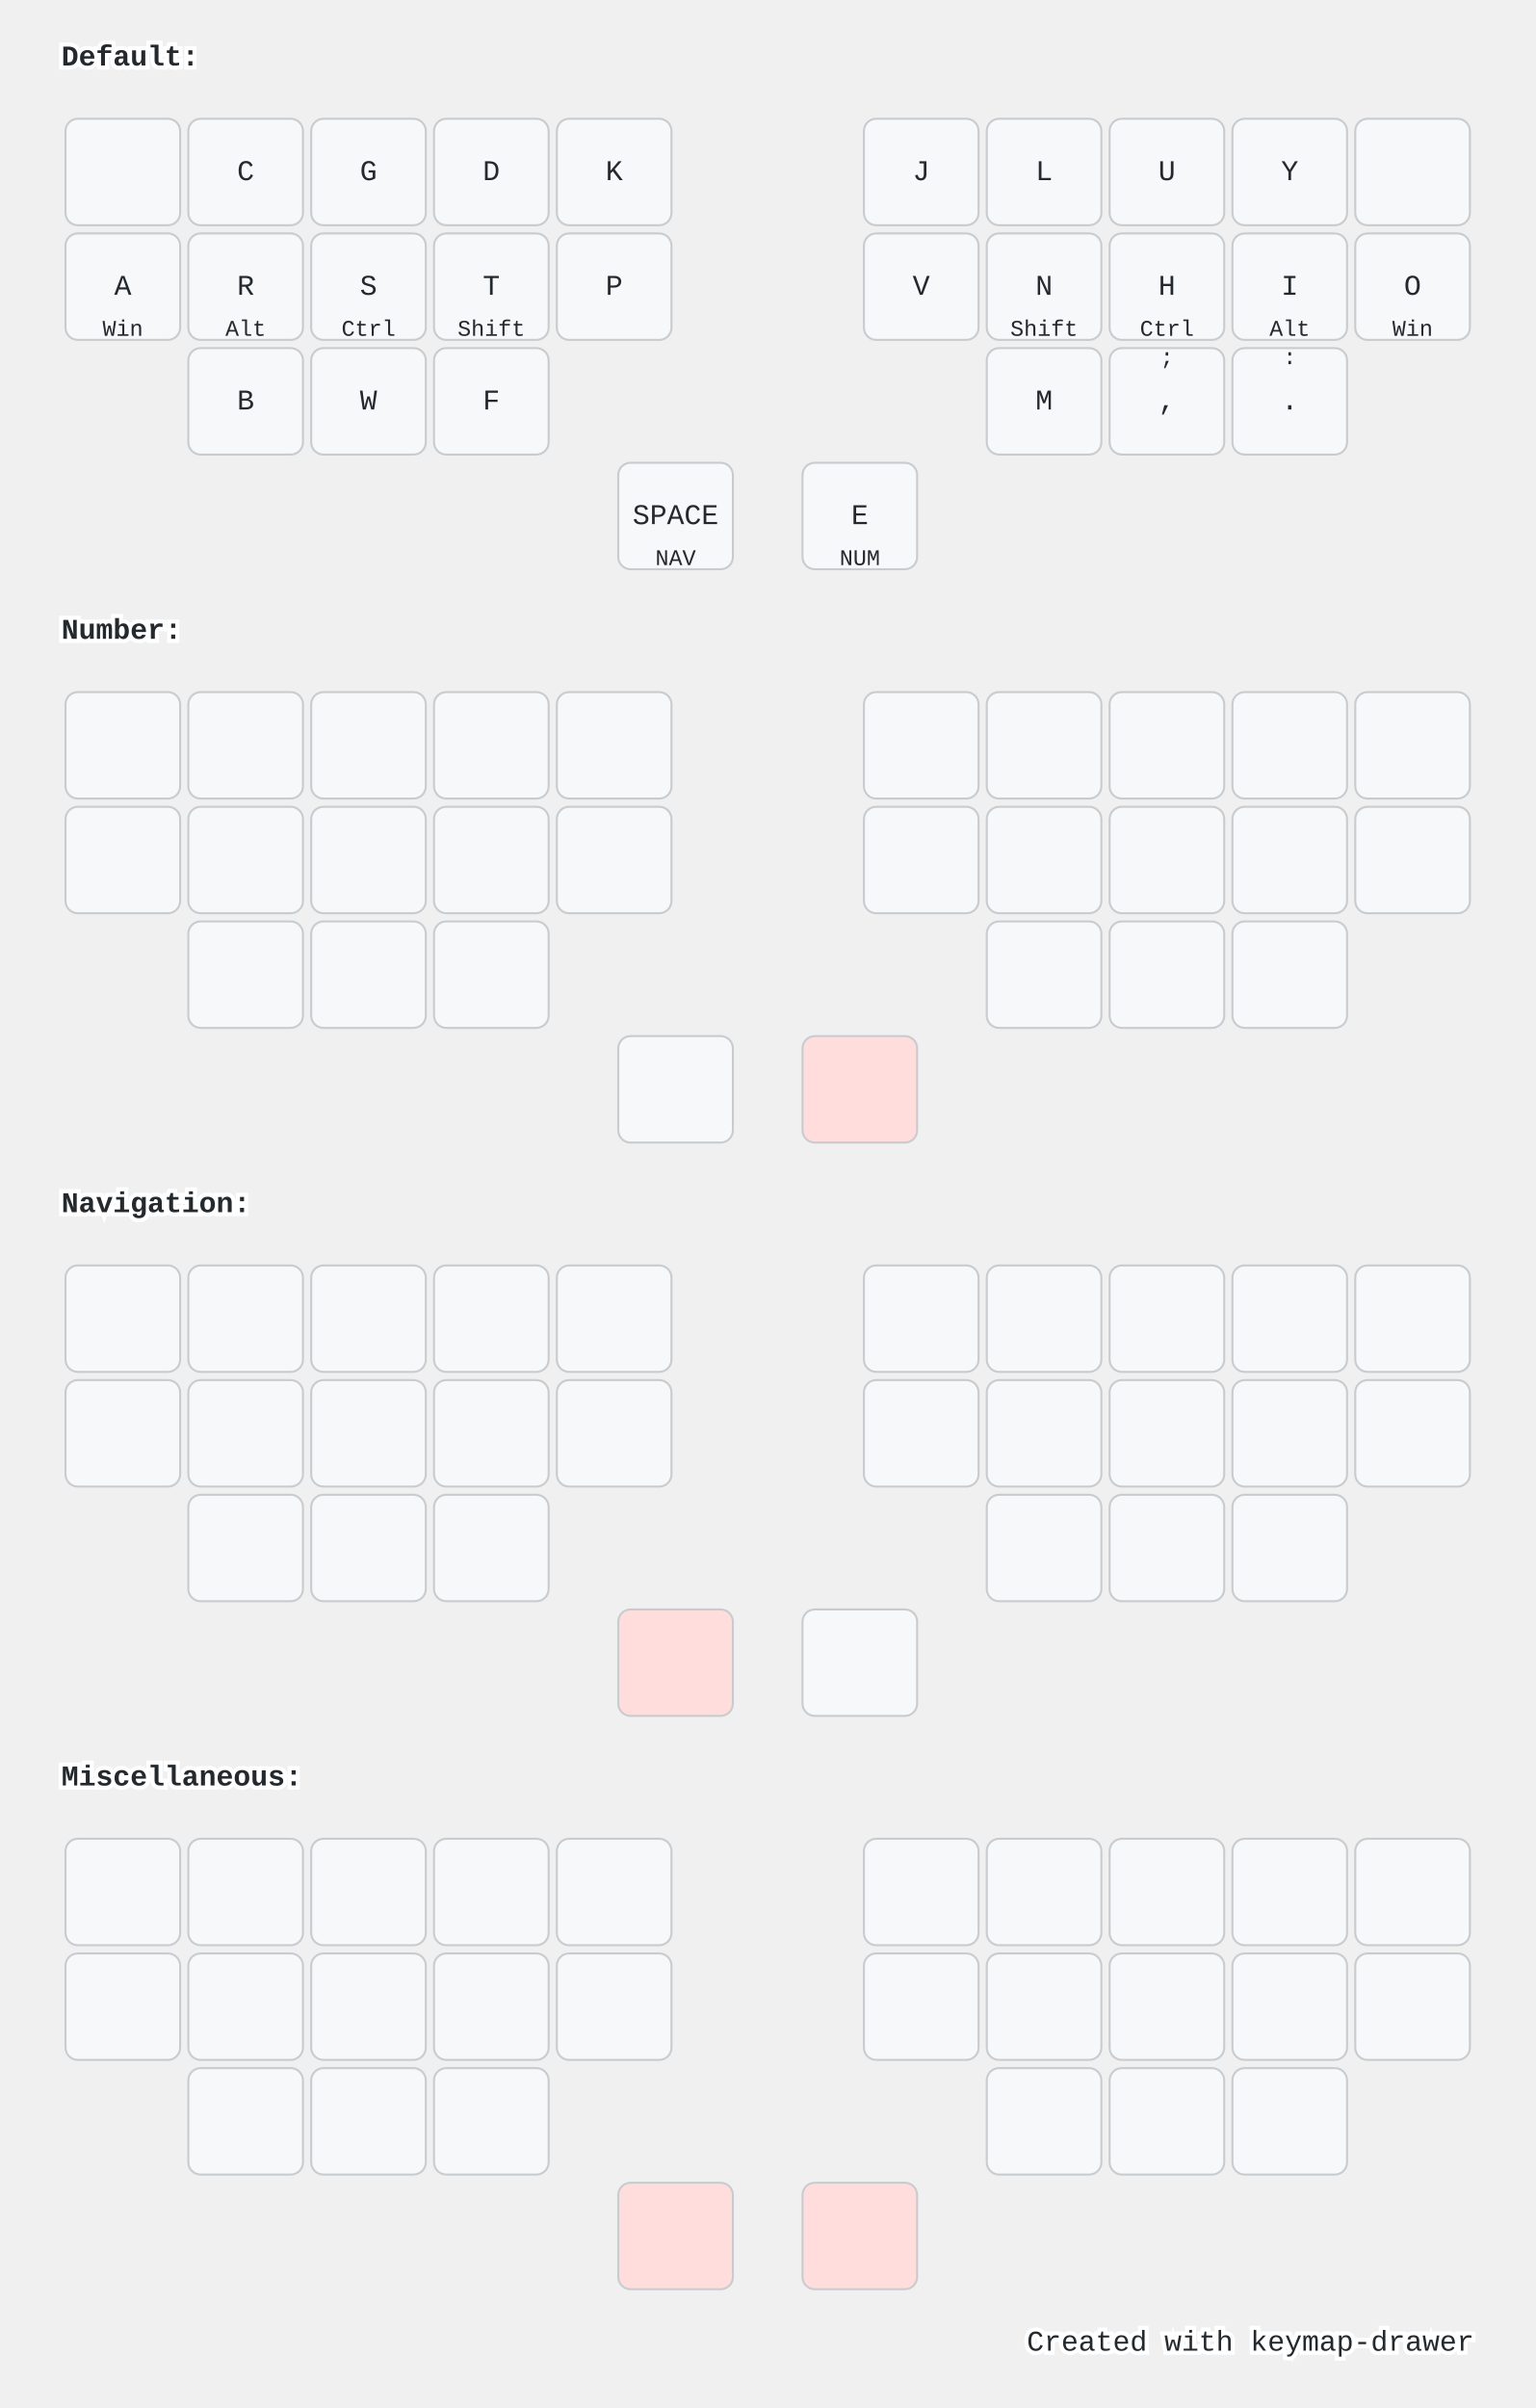
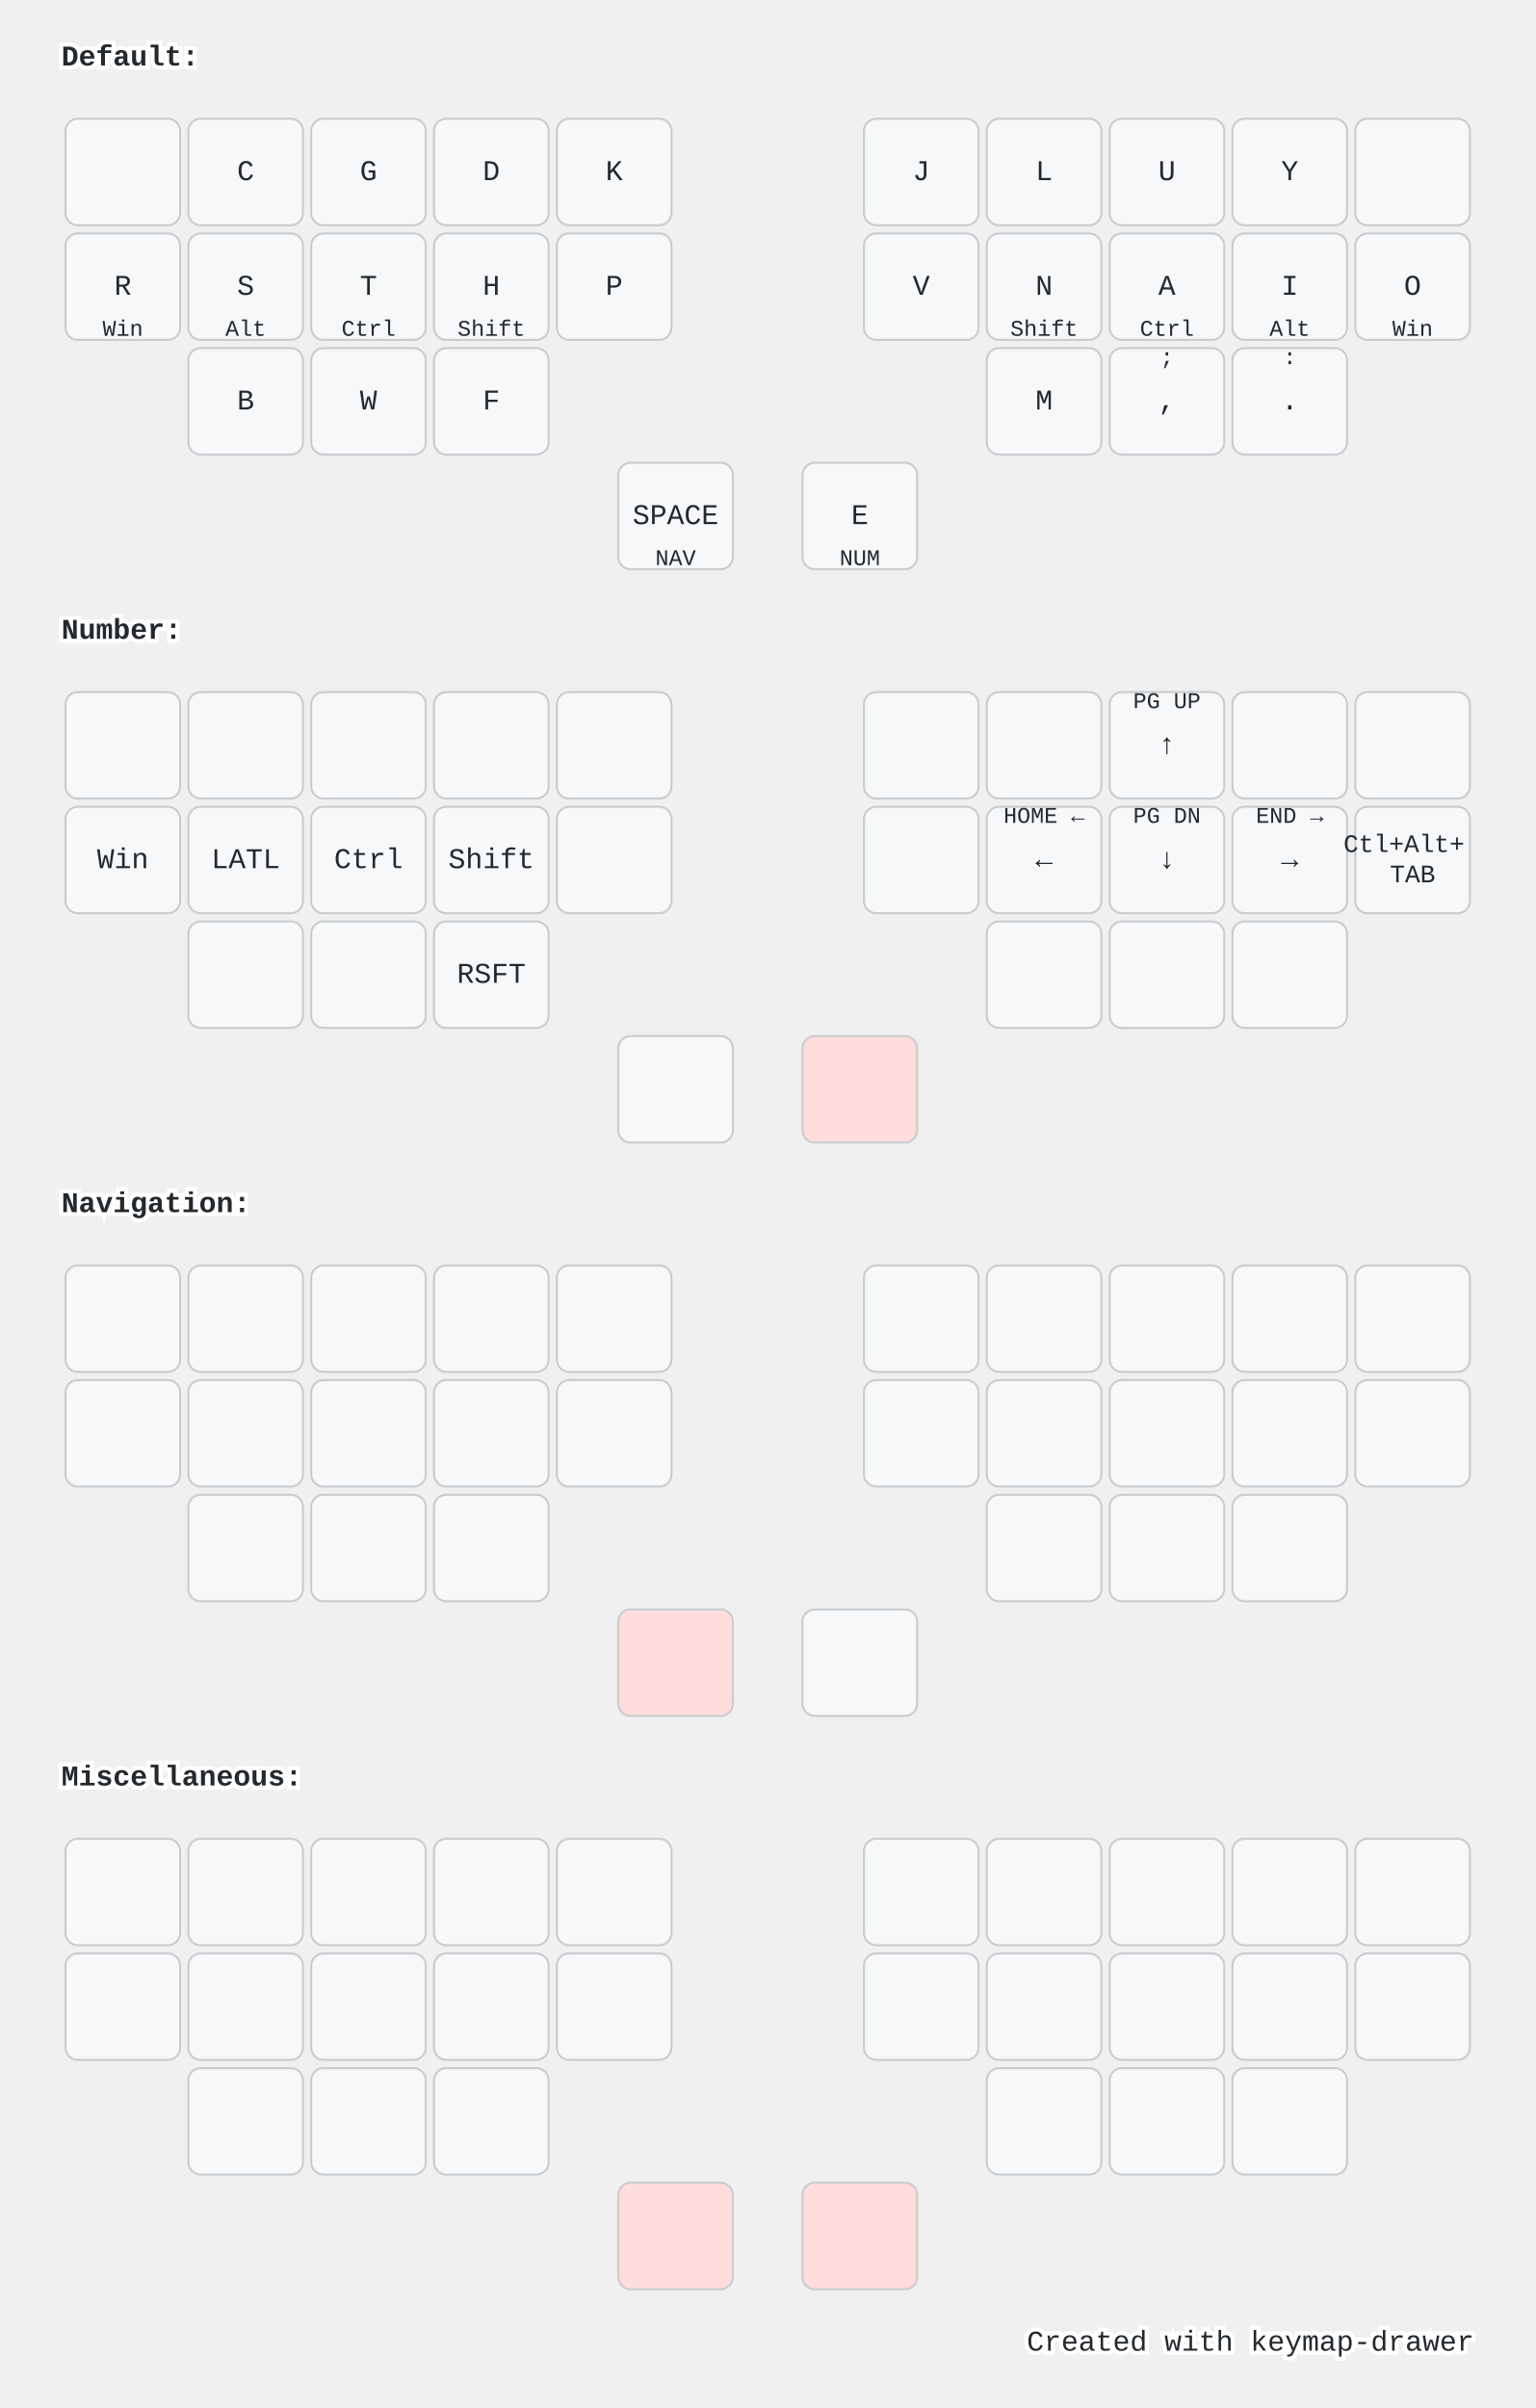
<svg xmlns="http://www.w3.org/2000/svg" width="750" height="1176" viewBox="0 0 750 1176" class="keymap">
  <style>/* inherit to force styles through use tags */
svg path {
    fill: inherit;
}

/* font and background color specifications */
svg.keymap {
    font-family: SFMono-Regular,Consolas,Liberation Mono,Menlo,monospace;
    font-size: 14px;
    font-kerning: normal;
    text-rendering: optimizeLegibility;
    fill: #24292e;
}

/* default key styling */
rect.key {
    fill: #f6f8fa;
}

rect.key, rect.combo {
    stroke: #c9cccf;
    stroke-width: 1;
}

/* default key side styling, only used is draw_key_sides is set */
rect.side {
    filter: brightness(90%);
}

/* color accent for combo boxes */
rect.combo, rect.combo-separate {
    fill: #cdf;
}

/* color accent for held keys */
rect.held, rect.combo.held {
    fill: #fdd;
}

/* color accent for ghost (optional) keys */
rect.ghost, rect.combo.ghost {
    stroke-dasharray: 4, 4;
    stroke-width: 2;
}

text {
    text-anchor: middle;
    dominant-baseline: middle;
}

/* styling for layer labels */
text.label {
    font-weight: bold;
    text-anchor: start;
    stroke: white;
    stroke-width: 4;
    paint-order: stroke;
}

/* styling for optional footer */
text.footer {
    text-anchor: end;
    dominant-baseline: auto;
    stroke: white;
    stroke-width: 4;
    paint-order: stroke;
}

/* styling for combo tap, and key hold/shifted label text */
text.combo, text.hold, text.shifted {
    font-size: 11px;
}

text.hold {
    text-anchor: middle;
    dominant-baseline: auto;
}

text.shifted {
    text-anchor: middle;
    dominant-baseline: hanging;
}

text.layer-activator {
    text-decoration: underline;
}

/* styling for hold/shifted label text in combo box */
text.combo.hold, text.combo.shifted {
    font-size: 8px;
}

/* lighter symbol for transparent keys */
text.trans {
    fill: #7b7e81;
}

/* styling for combo dendrons */
path.combo {
    stroke-width: 1;
    stroke: gray;
    fill: none;
}

/* Start Tabler Icons Cleanup */
/* cannot use height/width with glyphs */
.icon-tabler &gt; path {
    fill: inherit;
    stroke: inherit;
    stroke-width: 2;
}
/* hide tabler's default box */
.icon-tabler &gt; path[stroke="none"][fill="none"] {
    visibility: hidden;
}
/* End Tabler Icons Cleanup */
</style>
  <g transform="translate(30, 0)" class="layer-Default">
    <text x="0" y="28" class="label" id="Default">Default:</text>
    <g transform="translate(0, 56)">
      <g transform="translate(30, 28)" class="key keypos-0">
        <rect rx="6" ry="6" x="-28" y="-26" width="56" height="52" class="key" />
      </g>
      <g transform="translate(90, 28)" class="key keypos-1">
        <rect rx="6" ry="6" x="-28" y="-26" width="56" height="52" class="key" />
        <text x="0" y="0" class="key tap">C</text>
      </g>
      <g transform="translate(150, 28)" class="key keypos-2">
        <rect rx="6" ry="6" x="-28" y="-26" width="56" height="52" class="key" />
        <text x="0" y="0" class="key tap">G</text>
      </g>
      <g transform="translate(210, 28)" class="key keypos-3">
        <rect rx="6" ry="6" x="-28" y="-26" width="56" height="52" class="key" />
        <text x="0" y="0" class="key tap">D</text>
      </g>
      <g transform="translate(270, 28)" class="key keypos-4">
        <rect rx="6" ry="6" x="-28" y="-26" width="56" height="52" class="key" />
        <text x="0" y="0" class="key tap">K</text>
      </g>
      <g transform="translate(420, 28)" class="key keypos-5">
        <rect rx="6" ry="6" x="-28" y="-26" width="56" height="52" class="key" />
        <text x="0" y="0" class="key tap">J</text>
      </g>
      <g transform="translate(480, 28)" class="key keypos-6">
        <rect rx="6" ry="6" x="-28" y="-26" width="56" height="52" class="key" />
        <text x="0" y="0" class="key tap">L</text>
      </g>
      <g transform="translate(540, 28)" class="key keypos-7">
        <rect rx="6" ry="6" x="-28" y="-26" width="56" height="52" class="key" />
        <text x="0" y="0" class="key tap">U</text>
      </g>
      <g transform="translate(600, 28)" class="key keypos-8">
        <rect rx="6" ry="6" x="-28" y="-26" width="56" height="52" class="key" />
        <text x="0" y="0" class="key tap">Y</text>
      </g>
      <g transform="translate(660, 28)" class="key keypos-9">
        <rect rx="6" ry="6" x="-28" y="-26" width="56" height="52" class="key" />
      </g>
      <g transform="translate(30, 84)" class="key keypos-10">
        <rect rx="6" ry="6" x="-28" y="-26" width="56" height="52" class="key" />
-         <text x="0" y="0" class="key tap">A</text>
+         <text x="0" y="0" class="key tap">R</text>
        <text x="0" y="24" class="key hold">Win</text>
      </g>
      <g transform="translate(90, 84)" class="key keypos-11">
        <rect rx="6" ry="6" x="-28" y="-26" width="56" height="52" class="key" />
-         <text x="0" y="0" class="key tap">R</text>
+         <text x="0" y="0" class="key tap">S</text>
        <text x="0" y="24" class="key hold">Alt</text>
      </g>
      <g transform="translate(150, 84)" class="key keypos-12">
        <rect rx="6" ry="6" x="-28" y="-26" width="56" height="52" class="key" />
-         <text x="0" y="0" class="key tap">S</text>
+         <text x="0" y="0" class="key tap">T</text>
        <text x="0" y="24" class="key hold">Ctrl</text>
      </g>
      <g transform="translate(210, 84)" class="key keypos-13">
        <rect rx="6" ry="6" x="-28" y="-26" width="56" height="52" class="key" />
-         <text x="0" y="0" class="key tap">T</text>
+         <text x="0" y="0" class="key tap">H</text>
        <text x="0" y="24" class="key hold">Shift</text>
      </g>
      <g transform="translate(270, 84)" class="key keypos-14">
        <rect rx="6" ry="6" x="-28" y="-26" width="56" height="52" class="key" />
        <text x="0" y="0" class="key tap">P</text>
      </g>
      <g transform="translate(420, 84)" class="key keypos-15">
        <rect rx="6" ry="6" x="-28" y="-26" width="56" height="52" class="key" />
        <text x="0" y="0" class="key tap">V</text>
      </g>
      <g transform="translate(480, 84)" class="key keypos-16">
        <rect rx="6" ry="6" x="-28" y="-26" width="56" height="52" class="key" />
        <text x="0" y="0" class="key tap">N</text>
        <text x="0" y="24" class="key hold">Shift</text>
      </g>
      <g transform="translate(540, 84)" class="key keypos-17">
        <rect rx="6" ry="6" x="-28" y="-26" width="56" height="52" class="key" />
-         <text x="0" y="0" class="key tap">H</text>
+         <text x="0" y="0" class="key tap">A</text>
        <text x="0" y="24" class="key hold">Ctrl</text>
      </g>
      <g transform="translate(600, 84)" class="key keypos-18">
        <rect rx="6" ry="6" x="-28" y="-26" width="56" height="52" class="key" />
        <text x="0" y="0" class="key tap">I</text>
        <text x="0" y="24" class="key hold">Alt</text>
      </g>
      <g transform="translate(660, 84)" class="key keypos-19">
        <rect rx="6" ry="6" x="-28" y="-26" width="56" height="52" class="key" />
        <text x="0" y="0" class="key tap">O</text>
        <text x="0" y="24" class="key hold">Win</text>
      </g>
      <g transform="translate(90, 140)" class="key keypos-20">
        <rect rx="6" ry="6" x="-28" y="-26" width="56" height="52" class="key" />
        <text x="0" y="0" class="key tap">B</text>
      </g>
      <g transform="translate(150, 140)" class="key keypos-21">
        <rect rx="6" ry="6" x="-28" y="-26" width="56" height="52" class="key" />
        <text x="0" y="0" class="key tap">W</text>
      </g>
      <g transform="translate(210, 140)" class="key keypos-22">
        <rect rx="6" ry="6" x="-28" y="-26" width="56" height="52" class="key" />
        <text x="0" y="0" class="key tap">F</text>
      </g>
      <g transform="translate(480, 140)" class="key keypos-23">
        <rect rx="6" ry="6" x="-28" y="-26" width="56" height="52" class="key" />
        <text x="0" y="0" class="key tap">M</text>
      </g>
      <g transform="translate(540, 140)" class="key keypos-24">
        <rect rx="6" ry="6" x="-28" y="-26" width="56" height="52" class="key" />
        <text x="0" y="0" class="key tap">,</text>
        <text x="0" y="-24" class="key shifted">;</text>
      </g>
      <g transform="translate(600, 140)" class="key keypos-25">
        <rect rx="6" ry="6" x="-28" y="-26" width="56" height="52" class="key" />
        <text x="0" y="0" class="key tap">.</text>
        <text x="0" y="-24" class="key shifted">:</text>
      </g>
      <g transform="translate(300, 196)" class="key keypos-26">
        <rect rx="6" ry="6" x="-28" y="-26" width="56" height="52" class="key" />
        <text x="0" y="0" class="key tap">SPACE</text>
        <text x="0" y="24" class="key hold">NAV</text>
      </g>
      <g transform="translate(390, 196)" class="key keypos-27">
        <rect rx="6" ry="6" x="-28" y="-26" width="56" height="52" class="key" />
        <text x="0" y="0" class="key tap">E</text>
        <text x="0" y="24" class="key hold">NUM</text>
      </g>
    </g>
  </g>
  <g transform="translate(30, 280)" class="layer-Number">
    <text x="0" y="28" class="label" id="Number">Number:</text>
    <g transform="translate(0, 56)">
      <g transform="translate(30, 28)" class="key keypos-0">
        <rect rx="6" ry="6" x="-28" y="-26" width="56" height="52" class="key" />
      </g>
      <g transform="translate(90, 28)" class="key keypos-1">
        <rect rx="6" ry="6" x="-28" y="-26" width="56" height="52" class="key" />
      </g>
      <g transform="translate(150, 28)" class="key keypos-2">
        <rect rx="6" ry="6" x="-28" y="-26" width="56" height="52" class="key" />
      </g>
      <g transform="translate(210, 28)" class="key keypos-3">
        <rect rx="6" ry="6" x="-28" y="-26" width="56" height="52" class="key" />
      </g>
      <g transform="translate(270, 28)" class="key keypos-4">
        <rect rx="6" ry="6" x="-28" y="-26" width="56" height="52" class="key" />
      </g>
      <g transform="translate(420, 28)" class="key keypos-5">
        <rect rx="6" ry="6" x="-28" y="-26" width="56" height="52" class="key" />
      </g>
      <g transform="translate(480, 28)" class="key keypos-6">
        <rect rx="6" ry="6" x="-28" y="-26" width="56" height="52" class="key" />
      </g>
      <g transform="translate(540, 28)" class="key keypos-7">
        <rect rx="6" ry="6" x="-28" y="-26" width="56" height="52" class="key" />
+         <text x="0" y="0" class="key tap">↑</text>
+         <text x="0" y="-24" class="key shifted">PG UP</text>
      </g>
      <g transform="translate(600, 28)" class="key keypos-8">
        <rect rx="6" ry="6" x="-28" y="-26" width="56" height="52" class="key" />
      </g>
      <g transform="translate(660, 28)" class="key keypos-9">
        <rect rx="6" ry="6" x="-28" y="-26" width="56" height="52" class="key" />
      </g>
      <g transform="translate(30, 84)" class="key keypos-10">
        <rect rx="6" ry="6" x="-28" y="-26" width="56" height="52" class="key" />
+         <text x="0" y="0" class="key tap">Win</text>
      </g>
      <g transform="translate(90, 84)" class="key keypos-11">
        <rect rx="6" ry="6" x="-28" y="-26" width="56" height="52" class="key" />
+         <text x="0" y="0" class="key tap">LATL</text>
      </g>
      <g transform="translate(150, 84)" class="key keypos-12">
        <rect rx="6" ry="6" x="-28" y="-26" width="56" height="52" class="key" />
+         <text x="0" y="0" class="key tap">Ctrl</text>
      </g>
      <g transform="translate(210, 84)" class="key keypos-13">
        <rect rx="6" ry="6" x="-28" y="-26" width="56" height="52" class="key" />
+         <text x="0" y="0" class="key tap">Shift</text>
      </g>
      <g transform="translate(270, 84)" class="key keypos-14">
        <rect rx="6" ry="6" x="-28" y="-26" width="56" height="52" class="key" />
      </g>
      <g transform="translate(420, 84)" class="key keypos-15">
        <rect rx="6" ry="6" x="-28" y="-26" width="56" height="52" class="key" />
      </g>
      <g transform="translate(480, 84)" class="key keypos-16">
        <rect rx="6" ry="6" x="-28" y="-26" width="56" height="52" class="key" />
+         <text x="0" y="0" class="key tap">←</text>
+         <text x="0" y="-24" class="key shifted">HOME ←</text>
      </g>
      <g transform="translate(540, 84)" class="key keypos-17">
        <rect rx="6" ry="6" x="-28" y="-26" width="56" height="52" class="key" />
+         <text x="0" y="0" class="key tap">↓</text>
+         <text x="0" y="-24" class="key shifted">PG DN</text>
      </g>
      <g transform="translate(600, 84)" class="key keypos-18">
        <rect rx="6" ry="6" x="-28" y="-26" width="56" height="52" class="key" />
+         <text x="0" y="0" class="key tap">→</text>
+         <text x="0" y="-24" class="key shifted">END →</text>
      </g>
      <g transform="translate(660, 84)" class="key keypos-19">
        <rect rx="6" ry="6" x="-28" y="-26" width="56" height="52" class="key" />
+         <text x="0" y="0" class="key tap">
+           <tspan x="0" dy="-0.6em" style="font-size: 88%">Ctl+Alt+</tspan>
+           <tspan x="0" dy="1.2em" style="font-size: 88%">TAB</tspan>
+         </text>
      </g>
      <g transform="translate(90, 140)" class="key keypos-20">
        <rect rx="6" ry="6" x="-28" y="-26" width="56" height="52" class="key" />
      </g>
      <g transform="translate(150, 140)" class="key keypos-21">
        <rect rx="6" ry="6" x="-28" y="-26" width="56" height="52" class="key" />
      </g>
      <g transform="translate(210, 140)" class="key keypos-22">
        <rect rx="6" ry="6" x="-28" y="-26" width="56" height="52" class="key" />
+         <text x="0" y="0" class="key tap">RSFT</text>
      </g>
      <g transform="translate(480, 140)" class="key keypos-23">
        <rect rx="6" ry="6" x="-28" y="-26" width="56" height="52" class="key" />
      </g>
      <g transform="translate(540, 140)" class="key keypos-24">
        <rect rx="6" ry="6" x="-28" y="-26" width="56" height="52" class="key" />
      </g>
      <g transform="translate(600, 140)" class="key keypos-25">
        <rect rx="6" ry="6" x="-28" y="-26" width="56" height="52" class="key" />
      </g>
      <g transform="translate(300, 196)" class="key keypos-26">
        <rect rx="6" ry="6" x="-28" y="-26" width="56" height="52" class="key" />
      </g>
      <g transform="translate(390, 196)" class="key held keypos-27">
        <rect rx="6" ry="6" x="-28" y="-26" width="56" height="52" class="key held" />
      </g>
    </g>
  </g>
  <g transform="translate(30, 560)" class="layer-Navigation">
    <text x="0" y="28" class="label" id="Navigation">Navigation:</text>
    <g transform="translate(0, 56)">
      <g transform="translate(30, 28)" class="key keypos-0">
        <rect rx="6" ry="6" x="-28" y="-26" width="56" height="52" class="key" />
      </g>
      <g transform="translate(90, 28)" class="key keypos-1">
        <rect rx="6" ry="6" x="-28" y="-26" width="56" height="52" class="key" />
      </g>
      <g transform="translate(150, 28)" class="key keypos-2">
        <rect rx="6" ry="6" x="-28" y="-26" width="56" height="52" class="key" />
      </g>
      <g transform="translate(210, 28)" class="key keypos-3">
        <rect rx="6" ry="6" x="-28" y="-26" width="56" height="52" class="key" />
      </g>
      <g transform="translate(270, 28)" class="key keypos-4">
        <rect rx="6" ry="6" x="-28" y="-26" width="56" height="52" class="key" />
      </g>
      <g transform="translate(420, 28)" class="key keypos-5">
        <rect rx="6" ry="6" x="-28" y="-26" width="56" height="52" class="key" />
      </g>
      <g transform="translate(480, 28)" class="key keypos-6">
        <rect rx="6" ry="6" x="-28" y="-26" width="56" height="52" class="key" />
      </g>
      <g transform="translate(540, 28)" class="key keypos-7">
        <rect rx="6" ry="6" x="-28" y="-26" width="56" height="52" class="key" />
      </g>
      <g transform="translate(600, 28)" class="key keypos-8">
        <rect rx="6" ry="6" x="-28" y="-26" width="56" height="52" class="key" />
      </g>
      <g transform="translate(660, 28)" class="key keypos-9">
        <rect rx="6" ry="6" x="-28" y="-26" width="56" height="52" class="key" />
      </g>
      <g transform="translate(30, 84)" class="key keypos-10">
        <rect rx="6" ry="6" x="-28" y="-26" width="56" height="52" class="key" />
      </g>
      <g transform="translate(90, 84)" class="key keypos-11">
        <rect rx="6" ry="6" x="-28" y="-26" width="56" height="52" class="key" />
      </g>
      <g transform="translate(150, 84)" class="key keypos-12">
        <rect rx="6" ry="6" x="-28" y="-26" width="56" height="52" class="key" />
      </g>
      <g transform="translate(210, 84)" class="key keypos-13">
        <rect rx="6" ry="6" x="-28" y="-26" width="56" height="52" class="key" />
      </g>
      <g transform="translate(270, 84)" class="key keypos-14">
        <rect rx="6" ry="6" x="-28" y="-26" width="56" height="52" class="key" />
      </g>
      <g transform="translate(420, 84)" class="key keypos-15">
        <rect rx="6" ry="6" x="-28" y="-26" width="56" height="52" class="key" />
      </g>
      <g transform="translate(480, 84)" class="key keypos-16">
        <rect rx="6" ry="6" x="-28" y="-26" width="56" height="52" class="key" />
      </g>
      <g transform="translate(540, 84)" class="key keypos-17">
        <rect rx="6" ry="6" x="-28" y="-26" width="56" height="52" class="key" />
      </g>
      <g transform="translate(600, 84)" class="key keypos-18">
        <rect rx="6" ry="6" x="-28" y="-26" width="56" height="52" class="key" />
      </g>
      <g transform="translate(660, 84)" class="key keypos-19">
        <rect rx="6" ry="6" x="-28" y="-26" width="56" height="52" class="key" />
      </g>
      <g transform="translate(90, 140)" class="key keypos-20">
        <rect rx="6" ry="6" x="-28" y="-26" width="56" height="52" class="key" />
      </g>
      <g transform="translate(150, 140)" class="key keypos-21">
        <rect rx="6" ry="6" x="-28" y="-26" width="56" height="52" class="key" />
      </g>
      <g transform="translate(210, 140)" class="key keypos-22">
        <rect rx="6" ry="6" x="-28" y="-26" width="56" height="52" class="key" />
      </g>
      <g transform="translate(480, 140)" class="key keypos-23">
        <rect rx="6" ry="6" x="-28" y="-26" width="56" height="52" class="key" />
      </g>
      <g transform="translate(540, 140)" class="key keypos-24">
        <rect rx="6" ry="6" x="-28" y="-26" width="56" height="52" class="key" />
      </g>
      <g transform="translate(600, 140)" class="key keypos-25">
        <rect rx="6" ry="6" x="-28" y="-26" width="56" height="52" class="key" />
      </g>
      <g transform="translate(300, 196)" class="key held keypos-26">
        <rect rx="6" ry="6" x="-28" y="-26" width="56" height="52" class="key held" />
      </g>
      <g transform="translate(390, 196)" class="key keypos-27">
        <rect rx="6" ry="6" x="-28" y="-26" width="56" height="52" class="key" />
      </g>
    </g>
  </g>
  <g transform="translate(30, 840)" class="layer-Miscellaneous">
    <text x="0" y="28" class="label" id="Miscellaneous">Miscellaneous:</text>
    <g transform="translate(0, 56)">
      <g transform="translate(30, 28)" class="key keypos-0">
        <rect rx="6" ry="6" x="-28" y="-26" width="56" height="52" class="key" />
      </g>
      <g transform="translate(90, 28)" class="key keypos-1">
        <rect rx="6" ry="6" x="-28" y="-26" width="56" height="52" class="key" />
      </g>
      <g transform="translate(150, 28)" class="key keypos-2">
        <rect rx="6" ry="6" x="-28" y="-26" width="56" height="52" class="key" />
      </g>
      <g transform="translate(210, 28)" class="key keypos-3">
        <rect rx="6" ry="6" x="-28" y="-26" width="56" height="52" class="key" />
      </g>
      <g transform="translate(270, 28)" class="key keypos-4">
        <rect rx="6" ry="6" x="-28" y="-26" width="56" height="52" class="key" />
      </g>
      <g transform="translate(420, 28)" class="key keypos-5">
        <rect rx="6" ry="6" x="-28" y="-26" width="56" height="52" class="key" />
      </g>
      <g transform="translate(480, 28)" class="key keypos-6">
        <rect rx="6" ry="6" x="-28" y="-26" width="56" height="52" class="key" />
      </g>
      <g transform="translate(540, 28)" class="key keypos-7">
        <rect rx="6" ry="6" x="-28" y="-26" width="56" height="52" class="key" />
      </g>
      <g transform="translate(600, 28)" class="key keypos-8">
        <rect rx="6" ry="6" x="-28" y="-26" width="56" height="52" class="key" />
      </g>
      <g transform="translate(660, 28)" class="key keypos-9">
        <rect rx="6" ry="6" x="-28" y="-26" width="56" height="52" class="key" />
      </g>
      <g transform="translate(30, 84)" class="key keypos-10">
        <rect rx="6" ry="6" x="-28" y="-26" width="56" height="52" class="key" />
      </g>
      <g transform="translate(90, 84)" class="key keypos-11">
        <rect rx="6" ry="6" x="-28" y="-26" width="56" height="52" class="key" />
      </g>
      <g transform="translate(150, 84)" class="key keypos-12">
        <rect rx="6" ry="6" x="-28" y="-26" width="56" height="52" class="key" />
      </g>
      <g transform="translate(210, 84)" class="key keypos-13">
        <rect rx="6" ry="6" x="-28" y="-26" width="56" height="52" class="key" />
      </g>
      <g transform="translate(270, 84)" class="key keypos-14">
        <rect rx="6" ry="6" x="-28" y="-26" width="56" height="52" class="key" />
      </g>
      <g transform="translate(420, 84)" class="key keypos-15">
        <rect rx="6" ry="6" x="-28" y="-26" width="56" height="52" class="key" />
      </g>
      <g transform="translate(480, 84)" class="key keypos-16">
        <rect rx="6" ry="6" x="-28" y="-26" width="56" height="52" class="key" />
      </g>
      <g transform="translate(540, 84)" class="key keypos-17">
        <rect rx="6" ry="6" x="-28" y="-26" width="56" height="52" class="key" />
      </g>
      <g transform="translate(600, 84)" class="key keypos-18">
        <rect rx="6" ry="6" x="-28" y="-26" width="56" height="52" class="key" />
      </g>
      <g transform="translate(660, 84)" class="key keypos-19">
        <rect rx="6" ry="6" x="-28" y="-26" width="56" height="52" class="key" />
      </g>
      <g transform="translate(90, 140)" class="key keypos-20">
        <rect rx="6" ry="6" x="-28" y="-26" width="56" height="52" class="key" />
      </g>
      <g transform="translate(150, 140)" class="key keypos-21">
        <rect rx="6" ry="6" x="-28" y="-26" width="56" height="52" class="key" />
      </g>
      <g transform="translate(210, 140)" class="key keypos-22">
        <rect rx="6" ry="6" x="-28" y="-26" width="56" height="52" class="key" />
      </g>
      <g transform="translate(480, 140)" class="key keypos-23">
        <rect rx="6" ry="6" x="-28" y="-26" width="56" height="52" class="key" />
      </g>
      <g transform="translate(540, 140)" class="key keypos-24">
        <rect rx="6" ry="6" x="-28" y="-26" width="56" height="52" class="key" />
      </g>
      <g transform="translate(600, 140)" class="key keypos-25">
        <rect rx="6" ry="6" x="-28" y="-26" width="56" height="52" class="key" />
      </g>
      <g transform="translate(300, 196)" class="key held keypos-26">
        <rect rx="6" ry="6" x="-28" y="-26" width="56" height="52" class="key held" />
      </g>
      <g transform="translate(390, 196)" class="key held keypos-27">
        <rect rx="6" ry="6" x="-28" y="-26" width="56" height="52" class="key held" />
      </g>
    </g>
  </g>
  <text x="720.0" y="1148.0" class="footer">Created with <a href="https://github.com/caksoylar/keymap-drawer">keymap-drawer</a>
  </text>
</svg>
